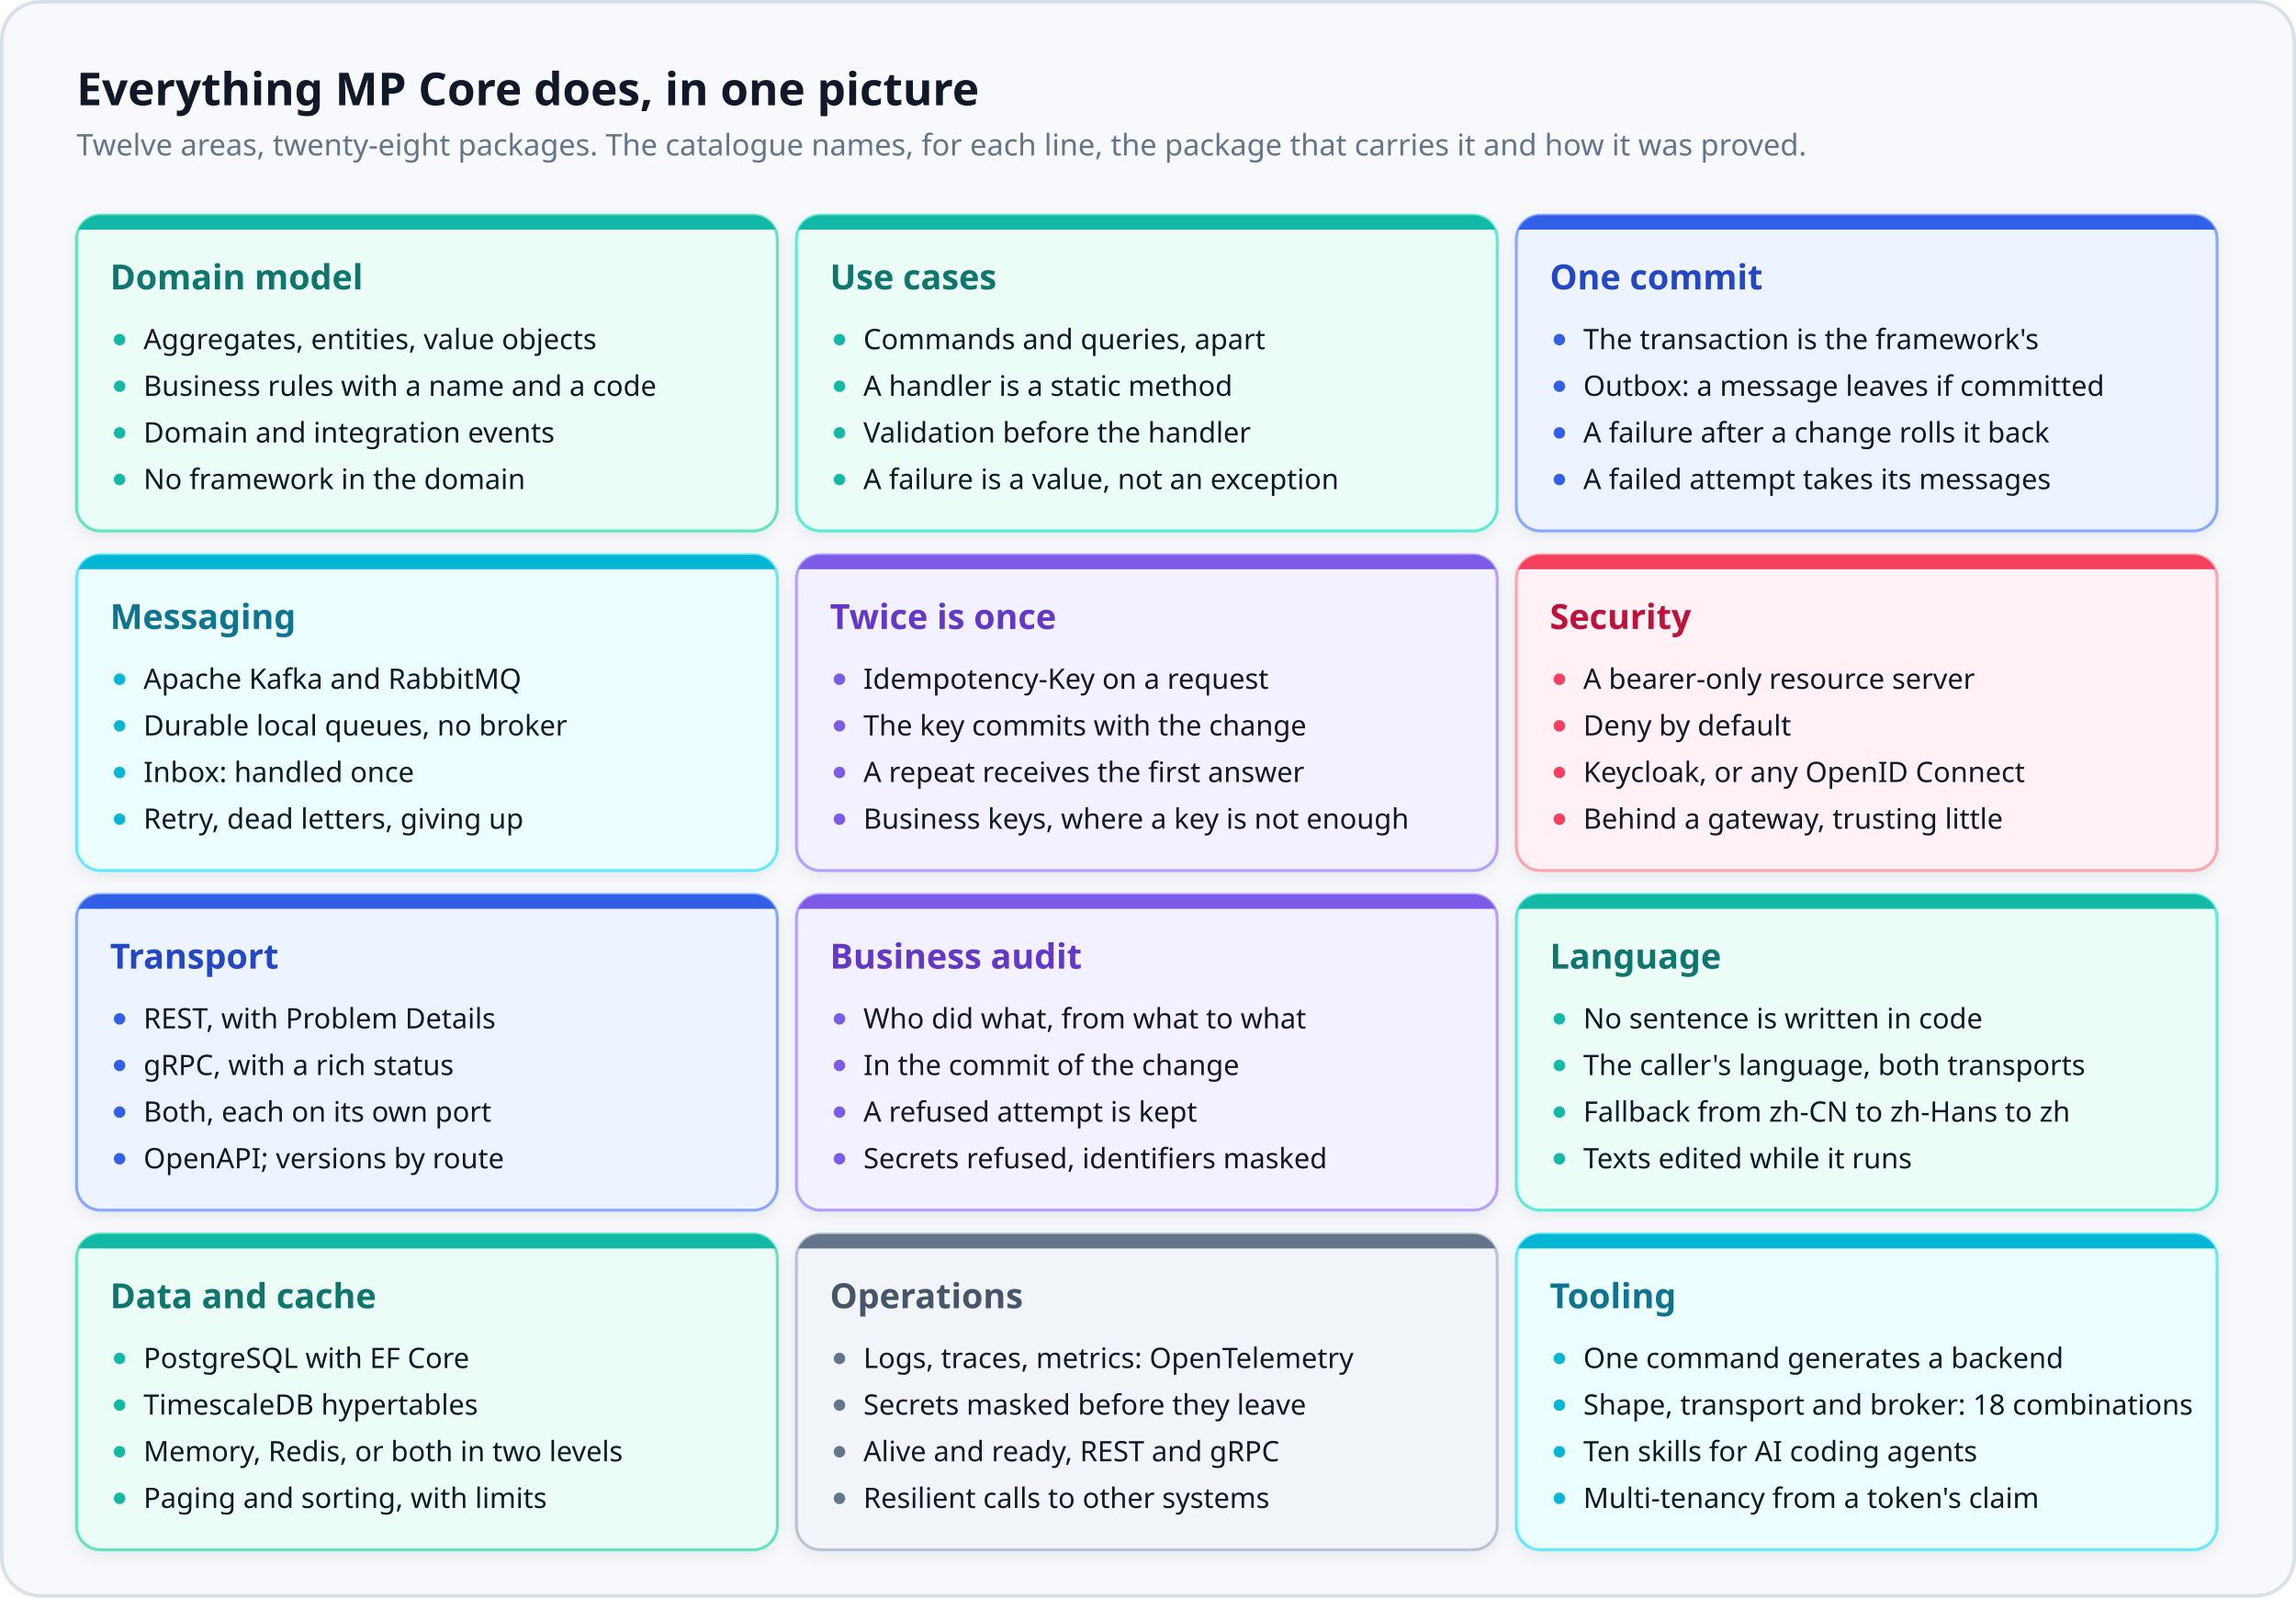
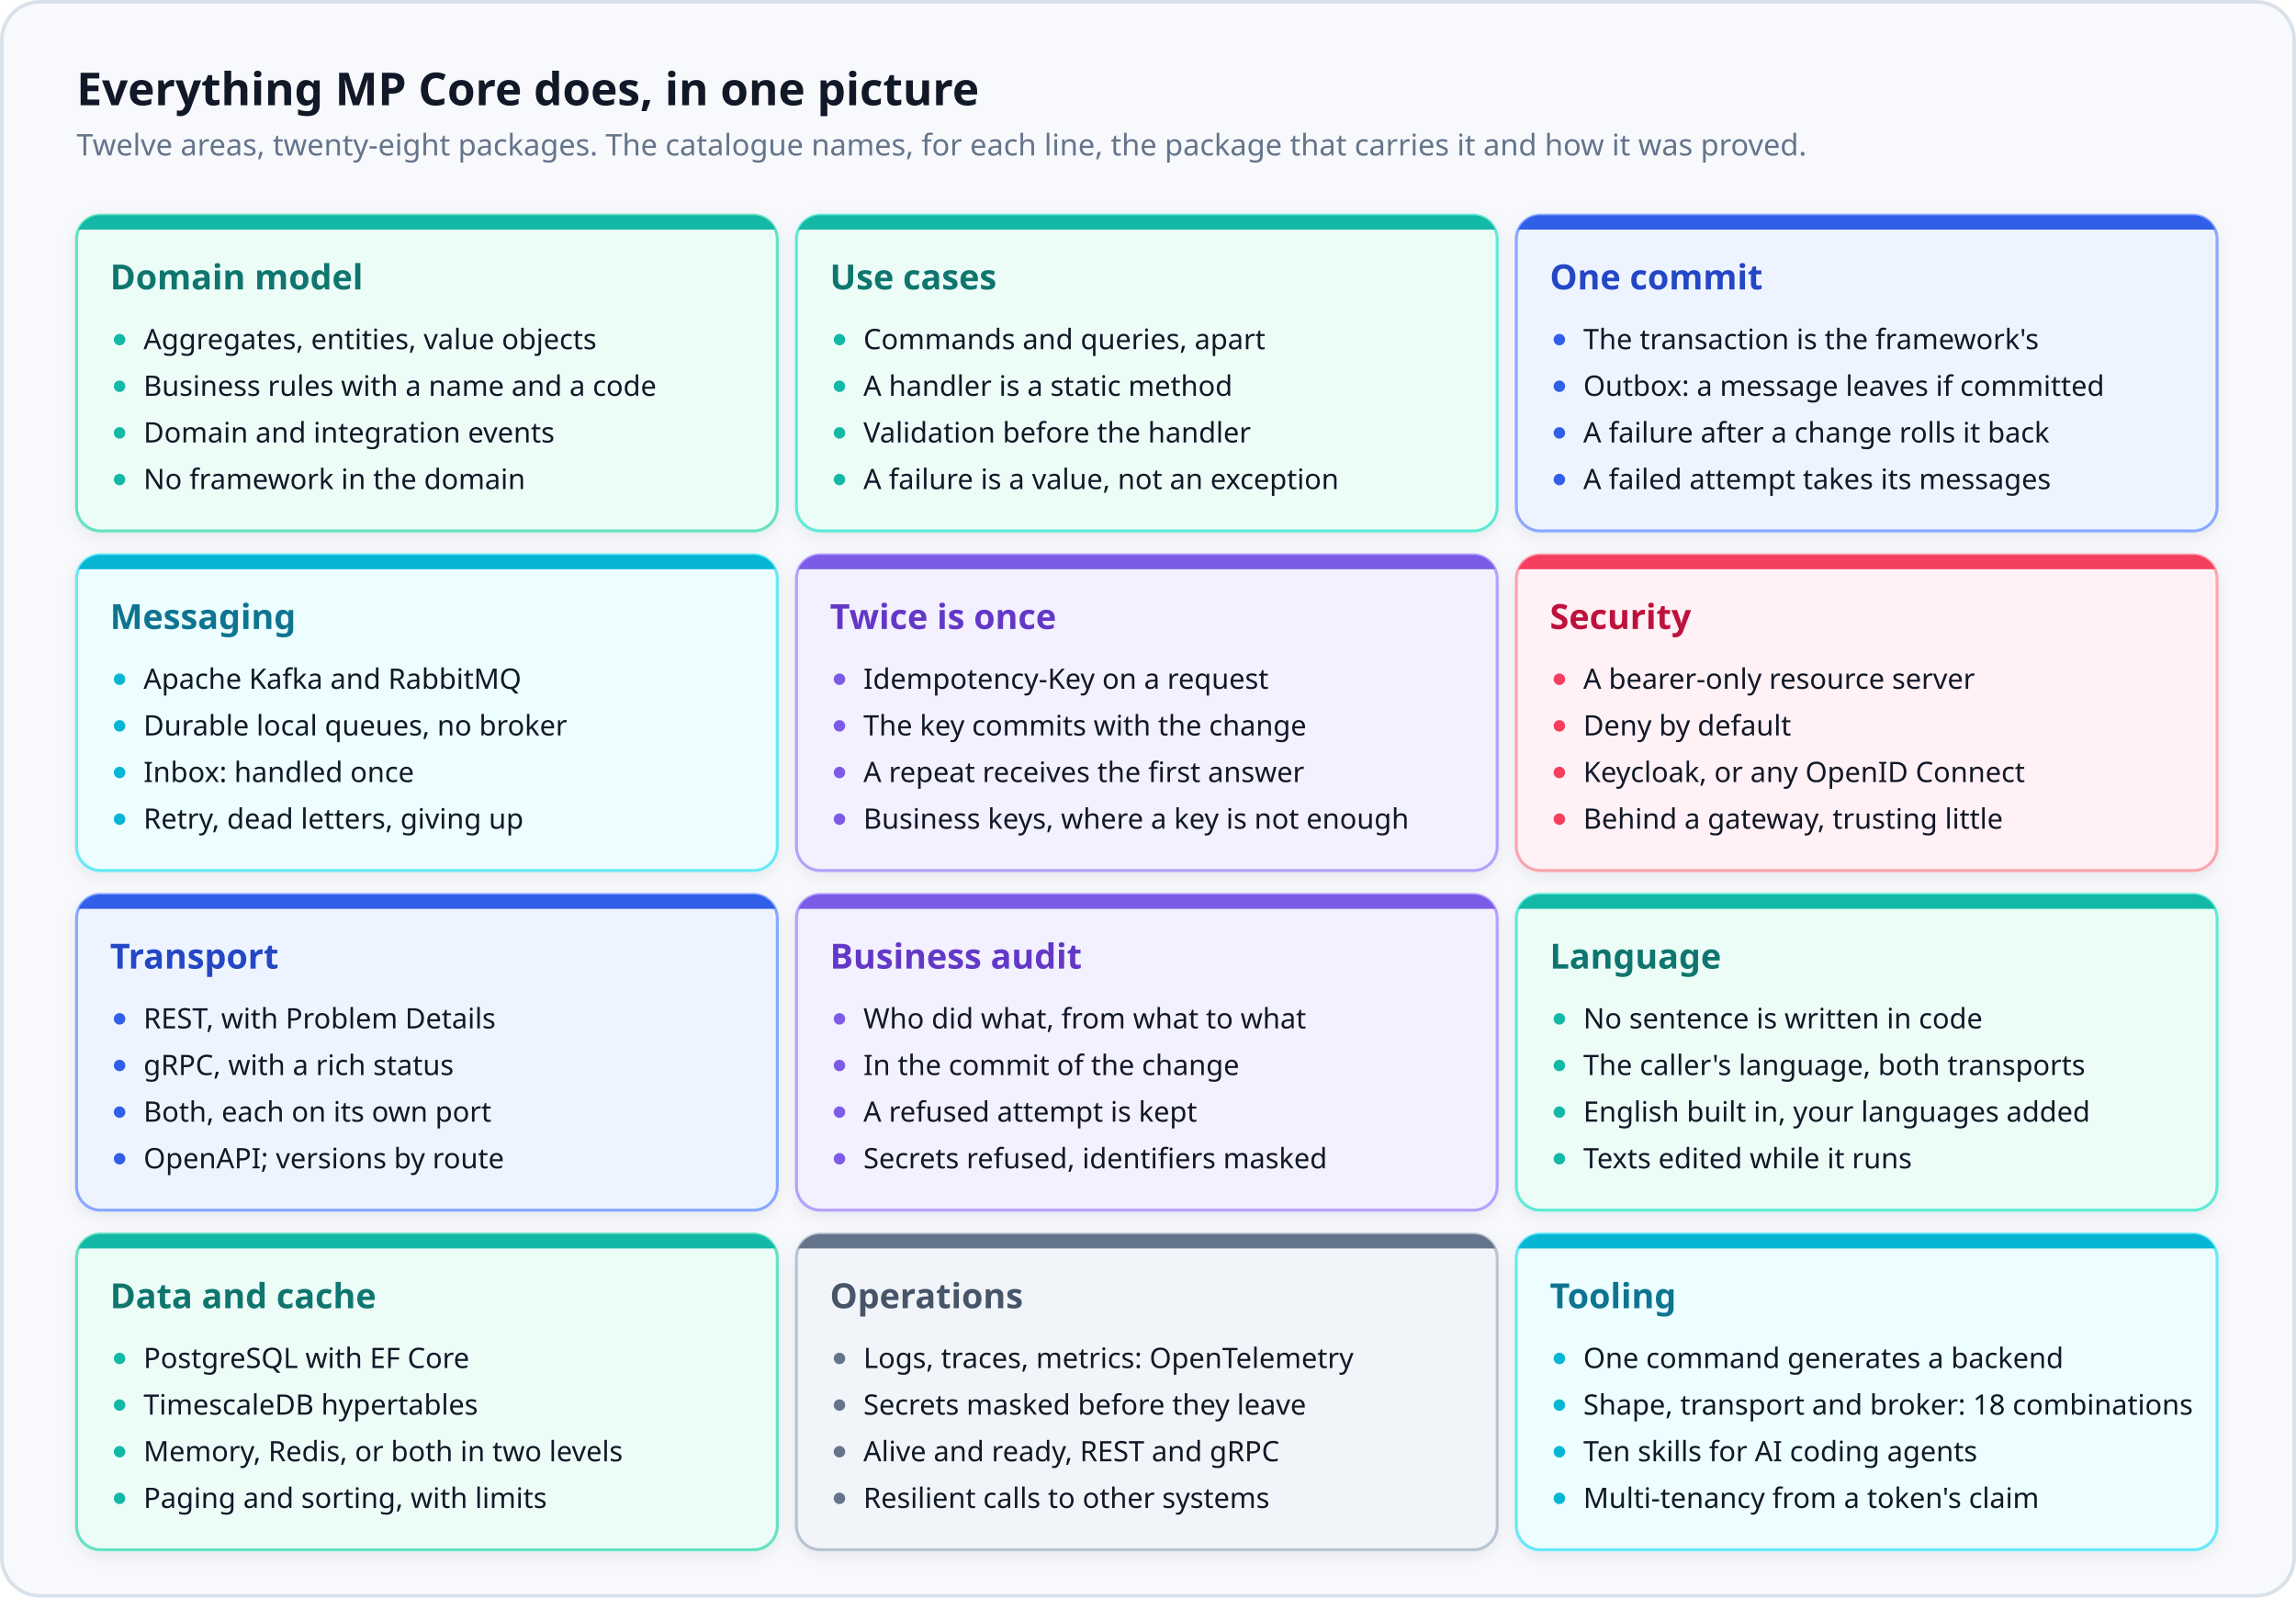
<svg xmlns="http://www.w3.org/2000/svg" viewBox="0 0 960 668" width="960" height="668" role="img" aria-label="The twelve areas of MP Core's capabilities">
  <defs>
    <filter id="shadow" x="-10%" y="-10%" width="120%" height="130%">
      <feDropShadow dx="0" dy="2" stdDeviation="3" flood-color="#0f172a" flood-opacity="0.07" />
    </filter>
  </defs>
  <rect x="0.75" y="0.75" width="958.5" height="666.5" rx="16" fill="#f7f9fc" stroke="#d8e0ea" stroke-width="1.5" />
  <text x="32" y="44" font-family="-apple-system, BlinkMacSystemFont, 'Segoe UI', 'Noto Sans', Helvetica, Arial, sans-serif" font-size="19" font-weight="700" fill="#111827" text-anchor="start">Everything MP Core does, in one picture</text>
  <text x="32" y="65" font-family="-apple-system, BlinkMacSystemFont, 'Segoe UI', 'Noto Sans', Helvetica, Arial, sans-serif" font-size="12.5" font-weight="400" fill="#64748b" text-anchor="start">Twelve areas, twenty-eight packages. The catalogue names, for each line, the package that carries it and how it was proved.</text>
  <rect x="32" y="90" width="293" height="132" rx="10" fill="#ecfdf8" stroke="#65e2c1" stroke-width="1.25" filter="url(#shadow)" />
  <clipPath id="cap0">
    <rect x="32" y="90" width="293" height="132" rx="10" />
  </clipPath>
  <rect x="32" y="90" width="293" height="6" fill="#14b8a6" clip-path="url(#cap0)" />
  <text x="46" y="121" font-family="-apple-system, BlinkMacSystemFont, 'Segoe UI', 'Noto Sans', Helvetica, Arial, sans-serif" font-size="14.5" font-weight="700" fill="#0f766e" text-anchor="start">Domain model</text>
  <circle cx="50" cy="142.0" r="2.4" fill="#14b8a6" />
  <text x="60" y="146.0" font-family="-apple-system, BlinkMacSystemFont, 'Segoe UI', 'Noto Sans', Helvetica, Arial, sans-serif" font-size="11.8" font-weight="400" fill="#111827" text-anchor="start">Aggregates, entities, value objects</text>
  <circle cx="50" cy="161.5" r="2.4" fill="#14b8a6" />
  <text x="60" y="165.5" font-family="-apple-system, BlinkMacSystemFont, 'Segoe UI', 'Noto Sans', Helvetica, Arial, sans-serif" font-size="11.8" font-weight="400" fill="#111827" text-anchor="start">Business rules with a name and a code</text>
  <circle cx="50" cy="181.0" r="2.4" fill="#14b8a6" />
  <text x="60" y="185.0" font-family="-apple-system, BlinkMacSystemFont, 'Segoe UI', 'Noto Sans', Helvetica, Arial, sans-serif" font-size="11.8" font-weight="400" fill="#111827" text-anchor="start">Domain and integration events</text>
  <circle cx="50" cy="200.5" r="2.4" fill="#14b8a6" />
  <text x="60" y="204.5" font-family="-apple-system, BlinkMacSystemFont, 'Segoe UI', 'Noto Sans', Helvetica, Arial, sans-serif" font-size="11.8" font-weight="400" fill="#111827" text-anchor="start">No framework in the domain</text>
  <rect x="333" y="90" width="293" height="132" rx="10" fill="#ecfdf8" stroke="#5eead4" stroke-width="1.25" filter="url(#shadow)" />
  <clipPath id="cap1">
    <rect x="333" y="90" width="293" height="132" rx="10" />
  </clipPath>
  <rect x="333" y="90" width="293" height="6" fill="#14b8a6" clip-path="url(#cap1)" />
  <text x="347" y="121" font-family="-apple-system, BlinkMacSystemFont, 'Segoe UI', 'Noto Sans', Helvetica, Arial, sans-serif" font-size="14.5" font-weight="700" fill="#0f766e" text-anchor="start">Use cases</text>
  <circle cx="351" cy="142.0" r="2.4" fill="#14b8a6" />
  <text x="361" y="146.0" font-family="-apple-system, BlinkMacSystemFont, 'Segoe UI', 'Noto Sans', Helvetica, Arial, sans-serif" font-size="11.8" font-weight="400" fill="#111827" text-anchor="start">Commands and queries, apart</text>
  <circle cx="351" cy="161.5" r="2.4" fill="#14b8a6" />
  <text x="361" y="165.5" font-family="-apple-system, BlinkMacSystemFont, 'Segoe UI', 'Noto Sans', Helvetica, Arial, sans-serif" font-size="11.8" font-weight="400" fill="#111827" text-anchor="start">A handler is a static method</text>
  <circle cx="351" cy="181.0" r="2.4" fill="#14b8a6" />
  <text x="361" y="185.0" font-family="-apple-system, BlinkMacSystemFont, 'Segoe UI', 'Noto Sans', Helvetica, Arial, sans-serif" font-size="11.8" font-weight="400" fill="#111827" text-anchor="start">Validation before the handler</text>
  <circle cx="351" cy="200.5" r="2.4" fill="#14b8a6" />
  <text x="361" y="204.5" font-family="-apple-system, BlinkMacSystemFont, 'Segoe UI', 'Noto Sans', Helvetica, Arial, sans-serif" font-size="11.8" font-weight="400" fill="#111827" text-anchor="start">A failure is a value, not an exception</text>
  <rect x="634" y="90" width="293" height="132" rx="10" fill="#eef4ff" stroke="#88a9ff" stroke-width="1.25" filter="url(#shadow)" />
  <clipPath id="cap2">
    <rect x="634" y="90" width="293" height="132" rx="10" />
  </clipPath>
  <rect x="634" y="90" width="293" height="6" fill="#315fe8" clip-path="url(#cap2)" />
  <text x="648" y="121" font-family="-apple-system, BlinkMacSystemFont, 'Segoe UI', 'Noto Sans', Helvetica, Arial, sans-serif" font-size="14.5" font-weight="700" fill="#2447c5" text-anchor="start">One commit</text>
  <circle cx="652" cy="142.0" r="2.4" fill="#315fe8" />
  <text x="662" y="146.0" font-family="-apple-system, BlinkMacSystemFont, 'Segoe UI', 'Noto Sans', Helvetica, Arial, sans-serif" font-size="11.8" font-weight="400" fill="#111827" text-anchor="start">The transaction is the framework's</text>
  <circle cx="652" cy="161.5" r="2.4" fill="#315fe8" />
  <text x="662" y="165.5" font-family="-apple-system, BlinkMacSystemFont, 'Segoe UI', 'Noto Sans', Helvetica, Arial, sans-serif" font-size="11.8" font-weight="400" fill="#111827" text-anchor="start">Outbox: a message leaves if committed</text>
  <circle cx="652" cy="181.0" r="2.4" fill="#315fe8" />
  <text x="662" y="185.0" font-family="-apple-system, BlinkMacSystemFont, 'Segoe UI', 'Noto Sans', Helvetica, Arial, sans-serif" font-size="11.8" font-weight="400" fill="#111827" text-anchor="start">A failure after a change rolls it back</text>
  <circle cx="652" cy="200.5" r="2.4" fill="#315fe8" />
  <text x="662" y="204.5" font-family="-apple-system, BlinkMacSystemFont, 'Segoe UI', 'Noto Sans', Helvetica, Arial, sans-serif" font-size="11.8" font-weight="400" fill="#111827" text-anchor="start">A failed attempt takes its messages</text>
  <rect x="32" y="232" width="293" height="132" rx="10" fill="#ecfeff" stroke="#67e8f9" stroke-width="1.25" filter="url(#shadow)" />
  <clipPath id="cap3">
    <rect x="32" y="232" width="293" height="132" rx="10" />
  </clipPath>
  <rect x="32" y="232" width="293" height="6" fill="#06b6d4" clip-path="url(#cap3)" />
  <text x="46" y="263" font-family="-apple-system, BlinkMacSystemFont, 'Segoe UI', 'Noto Sans', Helvetica, Arial, sans-serif" font-size="14.5" font-weight="700" fill="#0e7490" text-anchor="start">Messaging</text>
  <circle cx="50" cy="284.0" r="2.4" fill="#06b6d4" />
  <text x="60" y="288.0" font-family="-apple-system, BlinkMacSystemFont, 'Segoe UI', 'Noto Sans', Helvetica, Arial, sans-serif" font-size="11.8" font-weight="400" fill="#111827" text-anchor="start">Apache Kafka and RabbitMQ</text>
  <circle cx="50" cy="303.5" r="2.4" fill="#06b6d4" />
  <text x="60" y="307.5" font-family="-apple-system, BlinkMacSystemFont, 'Segoe UI', 'Noto Sans', Helvetica, Arial, sans-serif" font-size="11.8" font-weight="400" fill="#111827" text-anchor="start">Durable local queues, no broker</text>
  <circle cx="50" cy="323.0" r="2.4" fill="#06b6d4" />
  <text x="60" y="327.0" font-family="-apple-system, BlinkMacSystemFont, 'Segoe UI', 'Noto Sans', Helvetica, Arial, sans-serif" font-size="11.8" font-weight="400" fill="#111827" text-anchor="start">Inbox: handled once</text>
  <circle cx="50" cy="342.5" r="2.4" fill="#06b6d4" />
  <text x="60" y="346.5" font-family="-apple-system, BlinkMacSystemFont, 'Segoe UI', 'Noto Sans', Helvetica, Arial, sans-serif" font-size="11.8" font-weight="400" fill="#111827" text-anchor="start">Retry, dead letters, giving up</text>
  <rect x="333" y="232" width="293" height="132" rx="10" fill="#f3f0ff" stroke="#b5a1ff" stroke-width="1.25" filter="url(#shadow)" />
  <clipPath id="cap4">
    <rect x="333" y="232" width="293" height="132" rx="10" />
  </clipPath>
  <rect x="333" y="232" width="293" height="6" fill="#7c5ce7" clip-path="url(#cap4)" />
  <text x="347" y="263" font-family="-apple-system, BlinkMacSystemFont, 'Segoe UI', 'Noto Sans', Helvetica, Arial, sans-serif" font-size="14.5" font-weight="700" fill="#6338c7" text-anchor="start">Twice is once</text>
  <circle cx="351" cy="284.0" r="2.4" fill="#7c5ce7" />
  <text x="361" y="288.0" font-family="-apple-system, BlinkMacSystemFont, 'Segoe UI', 'Noto Sans', Helvetica, Arial, sans-serif" font-size="11.8" font-weight="400" fill="#111827" text-anchor="start">Idempotency-Key on a request</text>
  <circle cx="351" cy="303.5" r="2.4" fill="#7c5ce7" />
  <text x="361" y="307.5" font-family="-apple-system, BlinkMacSystemFont, 'Segoe UI', 'Noto Sans', Helvetica, Arial, sans-serif" font-size="11.8" font-weight="400" fill="#111827" text-anchor="start">The key commits with the change</text>
  <circle cx="351" cy="323.0" r="2.4" fill="#7c5ce7" />
  <text x="361" y="327.0" font-family="-apple-system, BlinkMacSystemFont, 'Segoe UI', 'Noto Sans', Helvetica, Arial, sans-serif" font-size="11.8" font-weight="400" fill="#111827" text-anchor="start">A repeat receives the first answer</text>
  <circle cx="351" cy="342.5" r="2.4" fill="#7c5ce7" />
  <text x="361" y="346.5" font-family="-apple-system, BlinkMacSystemFont, 'Segoe UI', 'Noto Sans', Helvetica, Arial, sans-serif" font-size="11.8" font-weight="400" fill="#111827" text-anchor="start">Business keys, where a key is not enough</text>
  <rect x="634" y="232" width="293" height="132" rx="10" fill="#fff1f5" stroke="#fda4af" stroke-width="1.25" filter="url(#shadow)" />
  <clipPath id="cap5">
    <rect x="634" y="232" width="293" height="132" rx="10" />
  </clipPath>
  <rect x="634" y="232" width="293" height="6" fill="#f43f5e" clip-path="url(#cap5)" />
  <text x="648" y="263" font-family="-apple-system, BlinkMacSystemFont, 'Segoe UI', 'Noto Sans', Helvetica, Arial, sans-serif" font-size="14.5" font-weight="700" fill="#be123c" text-anchor="start">Security</text>
  <circle cx="652" cy="284.0" r="2.4" fill="#f43f5e" />
  <text x="662" y="288.0" font-family="-apple-system, BlinkMacSystemFont, 'Segoe UI', 'Noto Sans', Helvetica, Arial, sans-serif" font-size="11.8" font-weight="400" fill="#111827" text-anchor="start">A bearer-only resource server</text>
  <circle cx="652" cy="303.5" r="2.4" fill="#f43f5e" />
  <text x="662" y="307.5" font-family="-apple-system, BlinkMacSystemFont, 'Segoe UI', 'Noto Sans', Helvetica, Arial, sans-serif" font-size="11.8" font-weight="400" fill="#111827" text-anchor="start">Deny by default</text>
  <circle cx="652" cy="323.0" r="2.4" fill="#f43f5e" />
  <text x="662" y="327.0" font-family="-apple-system, BlinkMacSystemFont, 'Segoe UI', 'Noto Sans', Helvetica, Arial, sans-serif" font-size="11.8" font-weight="400" fill="#111827" text-anchor="start">Keycloak, or any OpenID Connect</text>
  <circle cx="652" cy="342.5" r="2.4" fill="#f43f5e" />
  <text x="662" y="346.5" font-family="-apple-system, BlinkMacSystemFont, 'Segoe UI', 'Noto Sans', Helvetica, Arial, sans-serif" font-size="11.8" font-weight="400" fill="#111827" text-anchor="start">Behind a gateway, trusting little</text>
  <rect x="32" y="374" width="293" height="132" rx="10" fill="#eef4ff" stroke="#88a9ff" stroke-width="1.25" filter="url(#shadow)" />
  <clipPath id="cap6">
    <rect x="32" y="374" width="293" height="132" rx="10" />
  </clipPath>
  <rect x="32" y="374" width="293" height="6" fill="#315fe8" clip-path="url(#cap6)" />
  <text x="46" y="405" font-family="-apple-system, BlinkMacSystemFont, 'Segoe UI', 'Noto Sans', Helvetica, Arial, sans-serif" font-size="14.5" font-weight="700" fill="#2447c5" text-anchor="start">Transport</text>
  <circle cx="50" cy="426.0" r="2.4" fill="#315fe8" />
  <text x="60" y="430.0" font-family="-apple-system, BlinkMacSystemFont, 'Segoe UI', 'Noto Sans', Helvetica, Arial, sans-serif" font-size="11.8" font-weight="400" fill="#111827" text-anchor="start">REST, with Problem Details</text>
  <circle cx="50" cy="445.5" r="2.4" fill="#315fe8" />
  <text x="60" y="449.5" font-family="-apple-system, BlinkMacSystemFont, 'Segoe UI', 'Noto Sans', Helvetica, Arial, sans-serif" font-size="11.8" font-weight="400" fill="#111827" text-anchor="start">gRPC, with a rich status</text>
  <circle cx="50" cy="465.0" r="2.4" fill="#315fe8" />
  <text x="60" y="469.0" font-family="-apple-system, BlinkMacSystemFont, 'Segoe UI', 'Noto Sans', Helvetica, Arial, sans-serif" font-size="11.8" font-weight="400" fill="#111827" text-anchor="start">Both, each on its own port</text>
  <circle cx="50" cy="484.5" r="2.4" fill="#315fe8" />
  <text x="60" y="488.5" font-family="-apple-system, BlinkMacSystemFont, 'Segoe UI', 'Noto Sans', Helvetica, Arial, sans-serif" font-size="11.8" font-weight="400" fill="#111827" text-anchor="start">OpenAPI; versions by route</text>
  <rect x="333" y="374" width="293" height="132" rx="10" fill="#f3f0ff" stroke="#b5a1ff" stroke-width="1.25" filter="url(#shadow)" />
  <clipPath id="cap7">
    <rect x="333" y="374" width="293" height="132" rx="10" />
  </clipPath>
  <rect x="333" y="374" width="293" height="6" fill="#7c5ce7" clip-path="url(#cap7)" />
  <text x="347" y="405" font-family="-apple-system, BlinkMacSystemFont, 'Segoe UI', 'Noto Sans', Helvetica, Arial, sans-serif" font-size="14.5" font-weight="700" fill="#6338c7" text-anchor="start">Business audit</text>
  <circle cx="351" cy="426.0" r="2.4" fill="#7c5ce7" />
  <text x="361" y="430.0" font-family="-apple-system, BlinkMacSystemFont, 'Segoe UI', 'Noto Sans', Helvetica, Arial, sans-serif" font-size="11.8" font-weight="400" fill="#111827" text-anchor="start">Who did what, from what to what</text>
  <circle cx="351" cy="445.5" r="2.4" fill="#7c5ce7" />
  <text x="361" y="449.5" font-family="-apple-system, BlinkMacSystemFont, 'Segoe UI', 'Noto Sans', Helvetica, Arial, sans-serif" font-size="11.8" font-weight="400" fill="#111827" text-anchor="start">In the commit of the change</text>
  <circle cx="351" cy="465.0" r="2.4" fill="#7c5ce7" />
  <text x="361" y="469.0" font-family="-apple-system, BlinkMacSystemFont, 'Segoe UI', 'Noto Sans', Helvetica, Arial, sans-serif" font-size="11.8" font-weight="400" fill="#111827" text-anchor="start">A refused attempt is kept</text>
  <circle cx="351" cy="484.5" r="2.4" fill="#7c5ce7" />
  <text x="361" y="488.5" font-family="-apple-system, BlinkMacSystemFont, 'Segoe UI', 'Noto Sans', Helvetica, Arial, sans-serif" font-size="11.8" font-weight="400" fill="#111827" text-anchor="start">Secrets refused, identifiers masked</text>
  <rect x="634" y="374" width="293" height="132" rx="10" fill="#ecfdf8" stroke="#5eead4" stroke-width="1.25" filter="url(#shadow)" />
  <clipPath id="cap8">
    <rect x="634" y="374" width="293" height="132" rx="10" />
  </clipPath>
  <rect x="634" y="374" width="293" height="6" fill="#14b8a6" clip-path="url(#cap8)" />
  <text x="648" y="405" font-family="-apple-system, BlinkMacSystemFont, 'Segoe UI', 'Noto Sans', Helvetica, Arial, sans-serif" font-size="14.5" font-weight="700" fill="#0f766e" text-anchor="start">Language</text>
  <circle cx="652" cy="426.0" r="2.4" fill="#14b8a6" />
  <text x="662" y="430.0" font-family="-apple-system, BlinkMacSystemFont, 'Segoe UI', 'Noto Sans', Helvetica, Arial, sans-serif" font-size="11.8" font-weight="400" fill="#111827" text-anchor="start">No sentence is written in code</text>
  <circle cx="652" cy="445.5" r="2.4" fill="#14b8a6" />
  <text x="662" y="449.5" font-family="-apple-system, BlinkMacSystemFont, 'Segoe UI', 'Noto Sans', Helvetica, Arial, sans-serif" font-size="11.8" font-weight="400" fill="#111827" text-anchor="start">The caller's language, both transports</text>
  <circle cx="652" cy="465.0" r="2.4" fill="#14b8a6" />
-   <text x="662" y="469.0" font-family="-apple-system, BlinkMacSystemFont, 'Segoe UI', 'Noto Sans', Helvetica, Arial, sans-serif" font-size="11.8" font-weight="400" fill="#111827" text-anchor="start">Fallback from zh-CN to zh-Hans to zh</text>
+   <text x="662" y="469.0" font-family="-apple-system, BlinkMacSystemFont, 'Segoe UI', 'Noto Sans', Helvetica, Arial, sans-serif" font-size="11.8" font-weight="400" fill="#111827" text-anchor="start">English built in, your languages added</text>
  <circle cx="652" cy="484.5" r="2.4" fill="#14b8a6" />
  <text x="662" y="488.5" font-family="-apple-system, BlinkMacSystemFont, 'Segoe UI', 'Noto Sans', Helvetica, Arial, sans-serif" font-size="11.8" font-weight="400" fill="#111827" text-anchor="start">Texts edited while it runs</text>
  <rect x="32" y="516" width="293" height="132" rx="10" fill="#ecfdf8" stroke="#65e2c1" stroke-width="1.25" filter="url(#shadow)" />
  <clipPath id="cap9">
    <rect x="32" y="516" width="293" height="132" rx="10" />
  </clipPath>
  <rect x="32" y="516" width="293" height="6" fill="#14b8a6" clip-path="url(#cap9)" />
  <text x="46" y="547" font-family="-apple-system, BlinkMacSystemFont, 'Segoe UI', 'Noto Sans', Helvetica, Arial, sans-serif" font-size="14.5" font-weight="700" fill="#0f766e" text-anchor="start">Data and cache</text>
  <circle cx="50" cy="568.0" r="2.4" fill="#14b8a6" />
  <text x="60" y="572.0" font-family="-apple-system, BlinkMacSystemFont, 'Segoe UI', 'Noto Sans', Helvetica, Arial, sans-serif" font-size="11.8" font-weight="400" fill="#111827" text-anchor="start">PostgreSQL with EF Core</text>
  <circle cx="50" cy="587.5" r="2.4" fill="#14b8a6" />
  <text x="60" y="591.5" font-family="-apple-system, BlinkMacSystemFont, 'Segoe UI', 'Noto Sans', Helvetica, Arial, sans-serif" font-size="11.8" font-weight="400" fill="#111827" text-anchor="start">TimescaleDB hypertables</text>
  <circle cx="50" cy="607.0" r="2.4" fill="#14b8a6" />
  <text x="60" y="611.0" font-family="-apple-system, BlinkMacSystemFont, 'Segoe UI', 'Noto Sans', Helvetica, Arial, sans-serif" font-size="11.8" font-weight="400" fill="#111827" text-anchor="start">Memory, Redis, or both in two levels</text>
  <circle cx="50" cy="626.5" r="2.4" fill="#14b8a6" />
  <text x="60" y="630.5" font-family="-apple-system, BlinkMacSystemFont, 'Segoe UI', 'Noto Sans', Helvetica, Arial, sans-serif" font-size="11.8" font-weight="400" fill="#111827" text-anchor="start">Paging and sorting, with limits</text>
  <rect x="333" y="516" width="293" height="132" rx="10" fill="#f1f5f9" stroke="#b8c4d2" stroke-width="1.25" filter="url(#shadow)" />
  <clipPath id="cap10">
    <rect x="333" y="516" width="293" height="132" rx="10" />
  </clipPath>
  <rect x="333" y="516" width="293" height="6" fill="#64748b" clip-path="url(#cap10)" />
  <text x="347" y="547" font-family="-apple-system, BlinkMacSystemFont, 'Segoe UI', 'Noto Sans', Helvetica, Arial, sans-serif" font-size="14.5" font-weight="700" fill="#475569" text-anchor="start">Operations</text>
  <circle cx="351" cy="568.0" r="2.4" fill="#64748b" />
  <text x="361" y="572.0" font-family="-apple-system, BlinkMacSystemFont, 'Segoe UI', 'Noto Sans', Helvetica, Arial, sans-serif" font-size="11.8" font-weight="400" fill="#111827" text-anchor="start">Logs, traces, metrics: OpenTelemetry</text>
  <circle cx="351" cy="587.5" r="2.4" fill="#64748b" />
  <text x="361" y="591.5" font-family="-apple-system, BlinkMacSystemFont, 'Segoe UI', 'Noto Sans', Helvetica, Arial, sans-serif" font-size="11.8" font-weight="400" fill="#111827" text-anchor="start">Secrets masked before they leave</text>
  <circle cx="351" cy="607.0" r="2.4" fill="#64748b" />
  <text x="361" y="611.0" font-family="-apple-system, BlinkMacSystemFont, 'Segoe UI', 'Noto Sans', Helvetica, Arial, sans-serif" font-size="11.8" font-weight="400" fill="#111827" text-anchor="start">Alive and ready, REST and gRPC</text>
  <circle cx="351" cy="626.5" r="2.4" fill="#64748b" />
  <text x="361" y="630.5" font-family="-apple-system, BlinkMacSystemFont, 'Segoe UI', 'Noto Sans', Helvetica, Arial, sans-serif" font-size="11.8" font-weight="400" fill="#111827" text-anchor="start">Resilient calls to other systems</text>
  <rect x="634" y="516" width="293" height="132" rx="10" fill="#ecfeff" stroke="#67e8f9" stroke-width="1.25" filter="url(#shadow)" />
  <clipPath id="cap11">
    <rect x="634" y="516" width="293" height="132" rx="10" />
  </clipPath>
  <rect x="634" y="516" width="293" height="6" fill="#06b6d4" clip-path="url(#cap11)" />
  <text x="648" y="547" font-family="-apple-system, BlinkMacSystemFont, 'Segoe UI', 'Noto Sans', Helvetica, Arial, sans-serif" font-size="14.5" font-weight="700" fill="#0e7490" text-anchor="start">Tooling</text>
  <circle cx="652" cy="568.0" r="2.4" fill="#06b6d4" />
  <text x="662" y="572.0" font-family="-apple-system, BlinkMacSystemFont, 'Segoe UI', 'Noto Sans', Helvetica, Arial, sans-serif" font-size="11.8" font-weight="400" fill="#111827" text-anchor="start">One command generates a backend</text>
  <circle cx="652" cy="587.5" r="2.4" fill="#06b6d4" />
  <text x="662" y="591.5" font-family="-apple-system, BlinkMacSystemFont, 'Segoe UI', 'Noto Sans', Helvetica, Arial, sans-serif" font-size="11.8" font-weight="400" fill="#111827" text-anchor="start">Shape, transport and broker: 18 combinations</text>
  <circle cx="652" cy="607.0" r="2.4" fill="#06b6d4" />
  <text x="662" y="611.0" font-family="-apple-system, BlinkMacSystemFont, 'Segoe UI', 'Noto Sans', Helvetica, Arial, sans-serif" font-size="11.8" font-weight="400" fill="#111827" text-anchor="start">Ten skills for AI coding agents</text>
  <circle cx="652" cy="626.5" r="2.4" fill="#06b6d4" />
  <text x="662" y="630.5" font-family="-apple-system, BlinkMacSystemFont, 'Segoe UI', 'Noto Sans', Helvetica, Arial, sans-serif" font-size="11.8" font-weight="400" fill="#111827" text-anchor="start">Multi-tenancy from a token's claim</text>
</svg>
